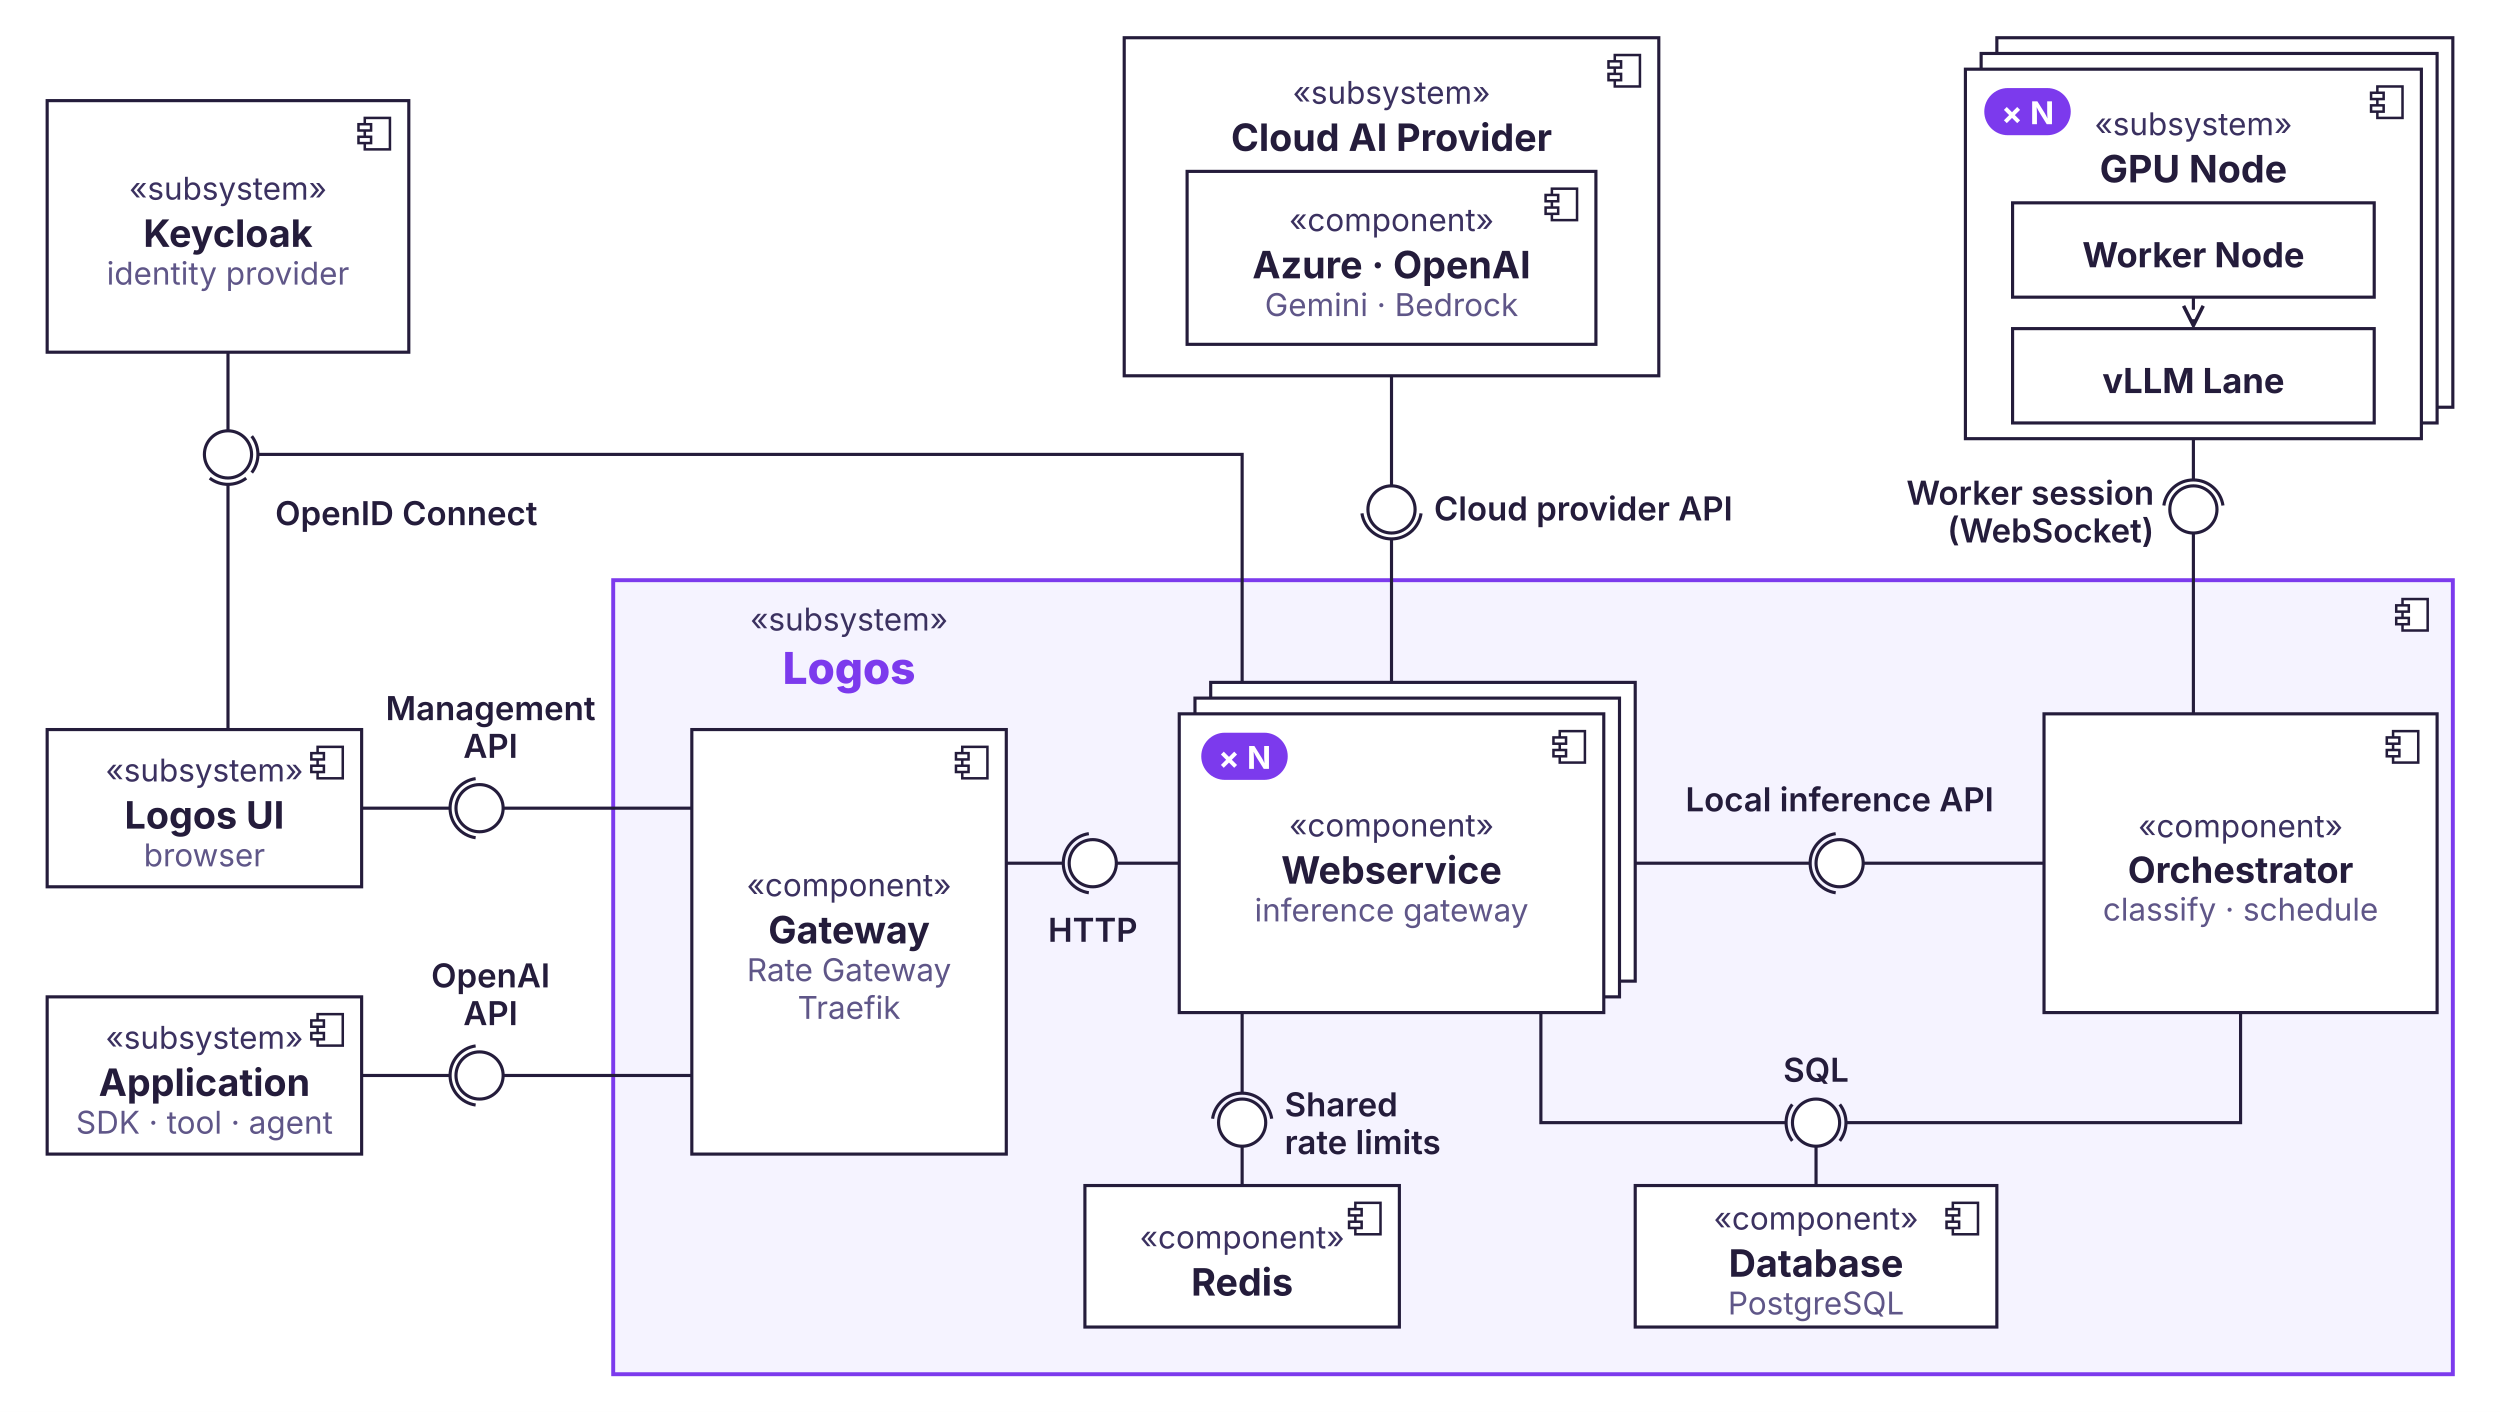
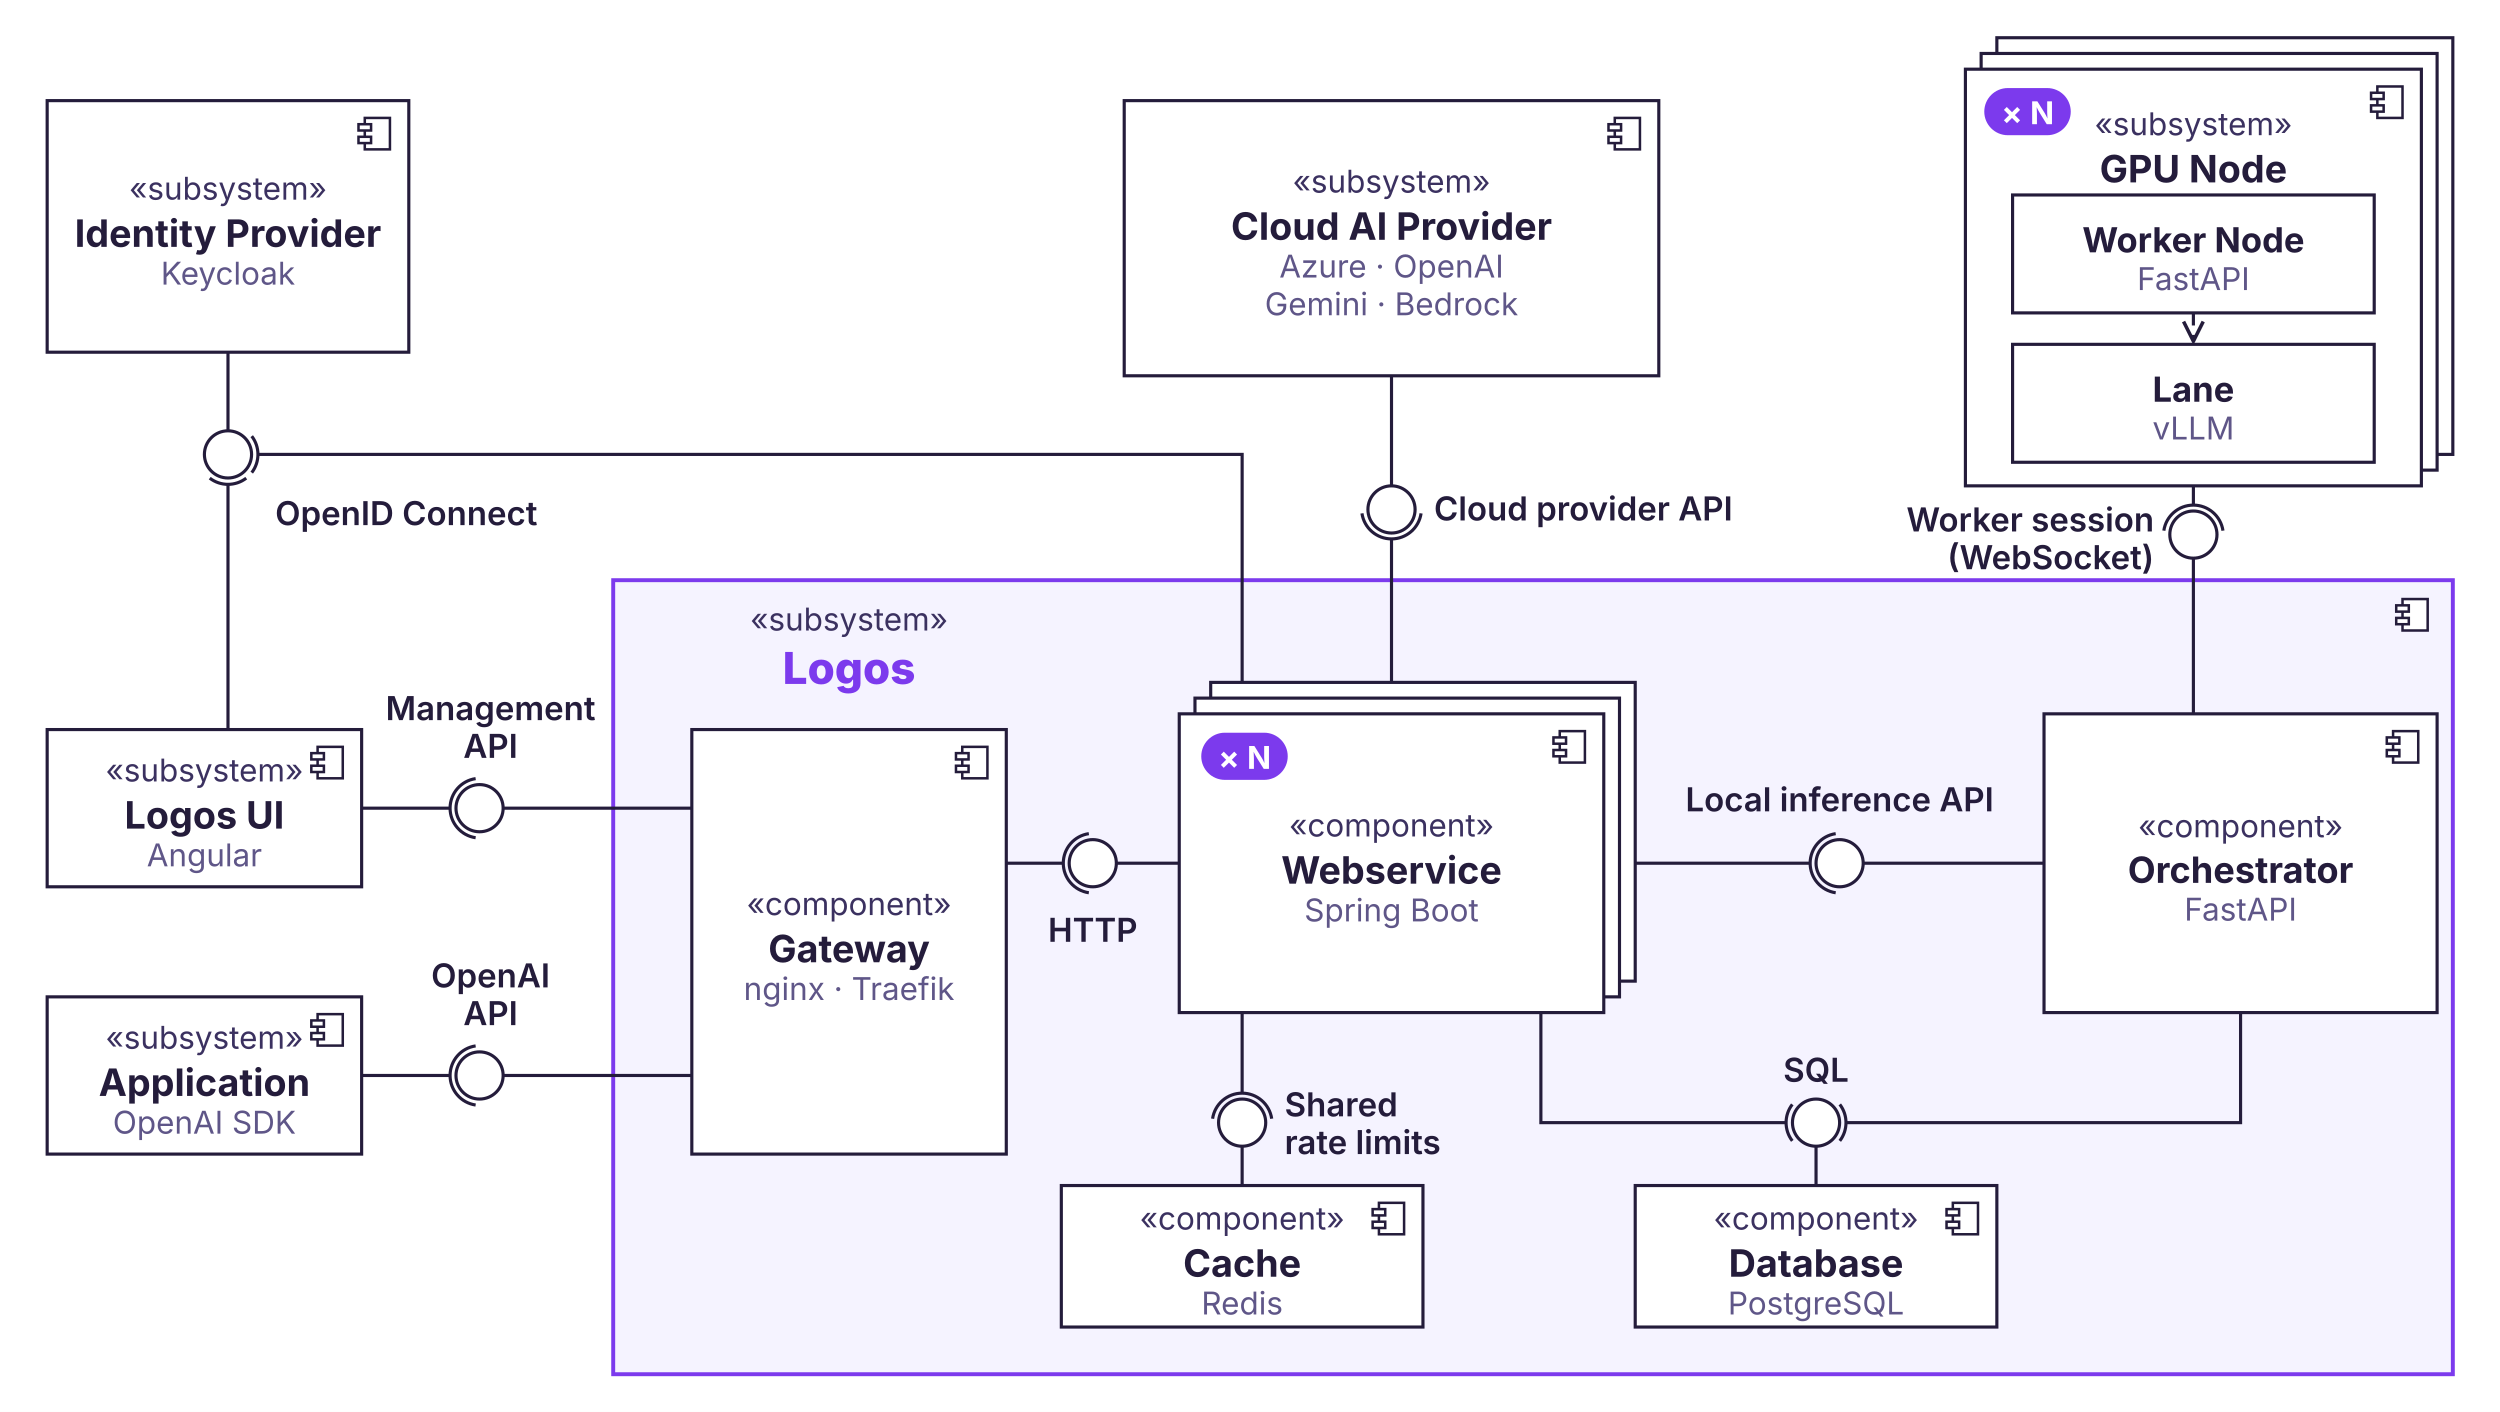
<svg xmlns="http://www.w3.org/2000/svg" viewBox="0 0 1590 898" width="1590" height="898" font-family="Inter, -apple-system, BlinkMacSystemFont, 'Segoe UI', Helvetica, Arial, sans-serif" role="img" aria-label="UML component diagram of Logos">
  <rect width="1590" height="898" fill="#fff" />
  <defs>
    <marker id="open" viewBox="0 0 12 12" refX="11" refY="6" markerUnits="userSpaceOnUse" markerWidth="15" markerHeight="15" orient="auto">
      <path d="M 1 1 L 11 6 L 1 11" fill="none" stroke="#241c3b" stroke-width="1.8" />
    </marker>
    <marker id="filled" viewBox="0 0 12 12" refX="11" refY="6" markerUnits="userSpaceOnUse" markerWidth="14" markerHeight="14" orient="auto">
      <path d="M 1 1 L 11 6 L 1 11 Z" fill="#241c3b" />
    </marker>
  </defs>
  <g transform="translate(30 24)">
    <rect x="360" y="345" width="1170" height="505" fill="rgba(237,233,254,0.55)" stroke="#7c3aed" stroke-width="2.5" />
    <g transform="translate(1494 357)" fill="#fff" stroke="#241c3b" stroke-width="1.6">
      <rect x="4" y="0" width="16" height="20" />
      <rect x="0" y="4" width="8" height="4" />
      <rect x="0" y="12" width="8" height="4" />
    </g>
    <text x="510" y="377" text-anchor="middle" font-size="20" font-weight="400" fill="#3b3160">«subsystem»</text>
    <text x="510" y="411" text-anchor="middle" font-size="28" font-weight="800" fill="#7c3aed">Logos</text>
    <path d="M 200 490 H 256 M 290 490 H 410" fill="none" stroke="#241c3b" stroke-width="2" />
    <path d="M 200 660 H 256 M 290 660 H 410" fill="none" stroke="#241c3b" stroke-width="2" />
    <path d="M 610 525 H 646 M 680 525 H 720" fill="none" stroke="#241c3b" stroke-width="2" />
    <path d="M 855 410 V 319 M 855 285 V 215" fill="none" stroke="#241c3b" stroke-width="2" />
    <path d="M 1010 525 H 1121 M 1155 525 H 1270" fill="none" stroke="#241c3b" stroke-width="2" />
-     <path d="M 1365 255 V 281 M 1365 315 V 430" fill="none" stroke="#241c3b" stroke-width="2" />
+     <path d="M 1365 285 V 297 M 1365 331 V 430" fill="none" stroke="#241c3b" stroke-width="2" />
    <path d="M 115 200 V 250" fill="none" stroke="#241c3b" stroke-width="2" />
    <path d="M 115 440 V 284" fill="none" stroke="#241c3b" stroke-width="2" />
    <path d="M 760 410 V 265 H 134" fill="none" stroke="#241c3b" stroke-width="2" />
    <path d="M 760 620 V 671 M 760 705 V 730" fill="none" stroke="#241c3b" stroke-width="2" />
    <path d="M 950 620 V 690 H 1106" fill="none" stroke="#241c3b" stroke-width="2" />
    <path d="M 1395 620 V 690 H 1144" fill="none" stroke="#241c3b" stroke-width="2" />
    <path d="M 1125 705 V 730" fill="none" stroke="#241c3b" stroke-width="2" />
    <rect x="0" y="40" width="230" height="160" fill="#fff" stroke="#241c3b" stroke-width="2" />
    <g transform="translate(198 51)" fill="#fff" stroke="#241c3b" stroke-width="1.6">
      <rect x="4" y="0" width="16" height="20" />
      <rect x="0" y="4" width="8" height="4" />
      <rect x="0" y="12" width="8" height="4" />
    </g>
    <text x="115.0" y="103.0" text-anchor="middle" font-size="20" font-weight="400" fill="#3b3160">«subsystem»</text>
-     <text x="115.0" y="133.0" text-anchor="middle" font-size="24" font-weight="700" fill="#241c3b">Keycloak</text>
-     <text x="115.0" y="157.0" text-anchor="middle" font-size="20" font-weight="400" fill="#5f5688">identity provider</text>
-     <rect x="685" y="0" width="340" height="215" fill="#fff" stroke="#241c3b" stroke-width="2" />
-     <g transform="translate(993 11)" fill="#fff" stroke="#241c3b" stroke-width="1.6">
+     <text x="115.0" y="133.0" text-anchor="middle" font-size="24" font-weight="700" fill="#241c3b">Identity Provider</text>
+     <text x="115.0" y="157.0" text-anchor="middle" font-size="20" font-weight="400" fill="#5f5688">Keycloak</text>
+     <rect x="685" y="40" width="340" height="175" fill="#fff" stroke="#241c3b" stroke-width="2" />
+     <g transform="translate(993 51)" fill="#fff" stroke="#241c3b" stroke-width="1.6">
      <rect x="4" y="0" width="16" height="20" />
      <rect x="0" y="4" width="8" height="4" />
      <rect x="0" y="12" width="8" height="4" />
    </g>
-     <text x="855.0" y="42" text-anchor="middle" font-size="20" font-weight="400" fill="#3b3160">«subsystem»</text>
-     <text x="855.0" y="72" text-anchor="middle" font-size="24" font-weight="700" fill="#241c3b">Cloud AI Provider</text>
-     <rect x="725" y="85" width="260" height="110" fill="#fff" stroke="#241c3b" stroke-width="2" />
-     <g transform="translate(953 96)" fill="#fff" stroke="#241c3b" stroke-width="1.6">
-       <rect x="4" y="0" width="16" height="20" />
-       <rect x="0" y="4" width="8" height="4" />
-       <rect x="0" y="12" width="8" height="4" />
-     </g>
-     <text x="855.0" y="123.0" text-anchor="middle" font-size="20" font-weight="400" fill="#3b3160">«component»</text>
-     <text x="855.0" y="153.0" text-anchor="middle" font-size="24" font-weight="700" fill="#241c3b">Azure · OpenAI</text>
-     <text x="855.0" y="177.0" text-anchor="middle" font-size="20" font-weight="400" fill="#5f5688">Gemini · Bedrock</text>
-     <rect x="1240" y="0" width="290" height="235" fill="#fff" stroke="#241c3b" stroke-width="2" />
-     <rect x="1230" y="10" width="290" height="235" fill="#fff" stroke="#241c3b" stroke-width="2" />
-     <rect x="1220" y="20" width="290" height="235" fill="#fff" stroke="#241c3b" stroke-width="2" />
+     <text x="855.0" y="98.5" text-anchor="middle" font-size="20" font-weight="400" fill="#3b3160">«subsystem»</text>
+     <text x="855.0" y="128.5" text-anchor="middle" font-size="24" font-weight="700" fill="#241c3b">Cloud AI Provider</text>
+     <text x="855.0" y="152.5" text-anchor="middle" font-size="20" font-weight="400" fill="#5f5688">Azure · OpenAI</text>
+     <text x="855.0" y="176.5" text-anchor="middle" font-size="20" font-weight="400" fill="#5f5688">Gemini · Bedrock</text>
+     <rect x="1240" y="0" width="290" height="265" fill="#fff" stroke="#241c3b" stroke-width="2" />
+     <rect x="1230" y="10" width="290" height="265" fill="#fff" stroke="#241c3b" stroke-width="2" />
+     <rect x="1220" y="20" width="290" height="265" fill="#fff" stroke="#241c3b" stroke-width="2" />
    <g transform="translate(1478 31)" fill="#fff" stroke="#241c3b" stroke-width="1.6">
      <rect x="4" y="0" width="16" height="20" />
      <rect x="0" y="4" width="8" height="4" />
      <rect x="0" y="12" width="8" height="4" />
    </g>
    <text x="1365.0" y="62" text-anchor="middle" font-size="20" font-weight="400" fill="#3b3160">«subsystem»</text>
    <text x="1365.0" y="92" text-anchor="middle" font-size="24" font-weight="700" fill="#241c3b">GPU Node</text>
    <rect x="1232" y="32" width="55" height="30" rx="15.0" fill="#7c3aed" />
    <text x="1259.6" y="55" text-anchor="middle" font-size="20" font-weight="700" fill="#fff">× N</text>
-     <rect x="1250" y="105" width="230" height="60" fill="#fff" stroke="#241c3b" stroke-width="2" />
-     <text x="1365.0" y="146.0" text-anchor="middle" font-size="22" font-weight="700" fill="#241c3b">Worker Node</text>
-     <rect x="1250" y="185" width="230" height="60" fill="#fff" stroke="#241c3b" stroke-width="2" />
-     <text x="1365.0" y="226.0" text-anchor="middle" font-size="22" font-weight="700" fill="#241c3b">vLLM Lane</text>
-     <path d="M 1365 165 V 183" fill="none" stroke="#241c3b" stroke-width="2" stroke-dasharray="8 6" marker-end="url(#open)" />
+     <rect x="1250" y="100" width="230" height="75" fill="#fff" stroke="#241c3b" stroke-width="2" />
+     <text x="1365.0" y="136.5" text-anchor="middle" font-size="22" font-weight="700" fill="#241c3b">Worker Node</text>
+     <text x="1365.0" y="160.5" text-anchor="middle" font-size="20" font-weight="400" fill="#5f5688">FastAPI</text>
+     <rect x="1250" y="195" width="230" height="75" fill="#fff" stroke="#241c3b" stroke-width="2" />
+     <text x="1365.0" y="231.5" text-anchor="middle" font-size="22" font-weight="700" fill="#241c3b">Lane</text>
+     <text x="1365.0" y="255.5" text-anchor="middle" font-size="20" font-weight="400" fill="#5f5688">vLLM</text>
+     <path d="M 1365 175 V 193" fill="none" stroke="#241c3b" stroke-width="2" stroke-dasharray="8 6" marker-end="url(#open)" />
    <rect x="0" y="440" width="200" height="100" fill="#fff" stroke="#241c3b" stroke-width="2" />
    <g transform="translate(168 451)" fill="#fff" stroke="#241c3b" stroke-width="1.6">
      <rect x="4" y="0" width="16" height="20" />
      <rect x="0" y="4" width="8" height="4" />
      <rect x="0" y="12" width="8" height="4" />
    </g>
    <text x="100.0" y="473.0" text-anchor="middle" font-size="20" font-weight="400" fill="#3b3160">«subsystem»</text>
    <text x="100.0" y="503.0" text-anchor="middle" font-size="24" font-weight="700" fill="#241c3b">Logos UI</text>
-     <text x="100.0" y="527.0" text-anchor="middle" font-size="20" font-weight="400" fill="#5f5688">browser</text>
+     <text x="100.0" y="527.0" text-anchor="middle" font-size="20" font-weight="400" fill="#5f5688">Angular</text>
    <rect x="0" y="610" width="200" height="100" fill="#fff" stroke="#241c3b" stroke-width="2" />
    <g transform="translate(168 621)" fill="#fff" stroke="#241c3b" stroke-width="1.6">
      <rect x="4" y="0" width="16" height="20" />
      <rect x="0" y="4" width="8" height="4" />
      <rect x="0" y="12" width="8" height="4" />
    </g>
    <text x="100.0" y="643.0" text-anchor="middle" font-size="20" font-weight="400" fill="#3b3160">«subsystem»</text>
    <text x="100.0" y="673.0" text-anchor="middle" font-size="24" font-weight="700" fill="#241c3b">Application</text>
-     <text x="100.0" y="697.0" text-anchor="middle" font-size="20" font-weight="400" fill="#5f5688">SDK · tool · agent</text>
+     <text x="100.0" y="697.0" text-anchor="middle" font-size="20" font-weight="400" fill="#5f5688">OpenAI SDK</text>
    <rect x="410" y="440" width="200" height="270" fill="#fff" stroke="#241c3b" stroke-width="2" />
    <g transform="translate(578 451)" fill="#fff" stroke="#241c3b" stroke-width="1.6">
      <rect x="4" y="0" width="16" height="20" />
      <rect x="0" y="4" width="8" height="4" />
      <rect x="0" y="12" width="8" height="4" />
    </g>
-     <text x="510.0" y="546.0" text-anchor="middle" font-size="20" font-weight="400" fill="#3b3160">«component»</text>
-     <text x="510.0" y="576.0" text-anchor="middle" font-size="24" font-weight="700" fill="#241c3b">Gateway</text>
-     <text x="510.0" y="600.0" text-anchor="middle" font-size="20" font-weight="400" fill="#5f5688">Rate Gateway</text>
-     <text x="510.0" y="624.0" text-anchor="middle" font-size="20" font-weight="400" fill="#5f5688">Traefik</text>
+     <text x="510.0" y="558.0" text-anchor="middle" font-size="20" font-weight="400" fill="#3b3160">«component»</text>
+     <text x="510.0" y="588.0" text-anchor="middle" font-size="24" font-weight="700" fill="#241c3b">Gateway</text>
+     <text x="510.0" y="612.0" text-anchor="middle" font-size="20" font-weight="400" fill="#5f5688">nginx · Traefik</text>
    <rect x="740" y="410" width="270" height="190" fill="#fff" stroke="#241c3b" stroke-width="2" />
    <rect x="730" y="420" width="270" height="190" fill="#fff" stroke="#241c3b" stroke-width="2" />
    <rect x="720" y="430" width="270" height="190" fill="#fff" stroke="#241c3b" stroke-width="2" />
    <g transform="translate(958 441)" fill="#fff" stroke="#241c3b" stroke-width="1.6">
      <rect x="4" y="0" width="16" height="20" />
      <rect x="0" y="4" width="8" height="4" />
      <rect x="0" y="12" width="8" height="4" />
    </g>
    <text x="855.0" y="508.0" text-anchor="middle" font-size="20" font-weight="400" fill="#3b3160">«component»</text>
    <text x="855.0" y="538.0" text-anchor="middle" font-size="24" font-weight="700" fill="#241c3b">Webservice</text>
-     <text x="855.0" y="562.0" text-anchor="middle" font-size="20" font-weight="400" fill="#5f5688">inference gateway</text>
+     <text x="855.0" y="562.0" text-anchor="middle" font-size="20" font-weight="400" fill="#5f5688">Spring Boot</text>
    <rect x="734" y="442" width="55" height="30" rx="15.0" fill="#7c3aed" />
    <text x="761.6" y="465" text-anchor="middle" font-size="20" font-weight="700" fill="#fff">× N</text>
    <rect x="1270" y="430" width="250" height="190" fill="#fff" stroke="#241c3b" stroke-width="2" />
    <g transform="translate(1488 441)" fill="#fff" stroke="#241c3b" stroke-width="1.6">
      <rect x="4" y="0" width="16" height="20" />
      <rect x="0" y="4" width="8" height="4" />
      <rect x="0" y="12" width="8" height="4" />
    </g>
    <text x="1395.0" y="508.5" text-anchor="middle" font-size="20" font-weight="400" fill="#3b3160">«component»</text>
    <text x="1395.0" y="537.5" text-anchor="middle" font-size="23" font-weight="700" fill="#241c3b">Orchestrator</text>
-     <text x="1395.0" y="561.5" text-anchor="middle" font-size="20" font-weight="400" fill="#5f5688">classify · schedule</text>
-     <rect x="660" y="730" width="200" height="90" fill="#fff" stroke="#241c3b" stroke-width="2" />
-     <g transform="translate(828 741)" fill="#fff" stroke="#241c3b" stroke-width="1.6">
+     <text x="1395.0" y="561.5" text-anchor="middle" font-size="20" font-weight="400" fill="#5f5688">FastAPI</text>
+     <rect x="645" y="730" width="230" height="90" fill="#fff" stroke="#241c3b" stroke-width="2" />
+     <g transform="translate(843 741)" fill="#fff" stroke="#241c3b" stroke-width="1.6">
      <rect x="4" y="0" width="16" height="20" />
      <rect x="0" y="4" width="8" height="4" />
      <rect x="0" y="12" width="8" height="4" />
    </g>
-     <text x="760.0" y="770.0" text-anchor="middle" font-size="20" font-weight="400" fill="#3b3160">«component»</text>
-     <text x="760.0" y="800.0" text-anchor="middle" font-size="24" font-weight="700" fill="#241c3b">Redis</text>
+     <text x="760.0" y="758.0" text-anchor="middle" font-size="20" font-weight="400" fill="#3b3160">«component»</text>
+     <text x="760.0" y="788.0" text-anchor="middle" font-size="24" font-weight="700" fill="#241c3b">Cache</text>
+     <text x="760.0" y="812.0" text-anchor="middle" font-size="20" font-weight="400" fill="#5f5688">Redis</text>
    <rect x="1010" y="730" width="230" height="90" fill="#fff" stroke="#241c3b" stroke-width="2" />
    <g transform="translate(1208 741)" fill="#fff" stroke="#241c3b" stroke-width="1.6">
      <rect x="4" y="0" width="16" height="20" />
      <rect x="0" y="4" width="8" height="4" />
      <rect x="0" y="12" width="8" height="4" />
    </g>
    <text x="1125.0" y="758.0" text-anchor="middle" font-size="20" font-weight="400" fill="#3b3160">«component»</text>
    <text x="1125.0" y="788.0" text-anchor="middle" font-size="24" font-weight="700" fill="#241c3b">Database</text>
    <text x="1125.0" y="812.0" text-anchor="middle" font-size="20" font-weight="400" fill="#5f5688">PostgreSQL</text>
    <path d="M 272.5 508.8 A 19 19 0 0 1 272.5 471.2" fill="none" stroke="#241c3b" stroke-width="2" />
    <circle cx="275" cy="490" r="15" fill="#fff" stroke="#241c3b" stroke-width="2" />
    <text x="282" y="434" text-anchor="middle" font-size="21" font-weight="600" fill="#241c3b">Management</text>
    <text x="282" y="458" text-anchor="middle" font-size="21" font-weight="600" fill="#241c3b">API</text>
    <path d="M 272.5 678.8 A 19 19 0 0 1 272.5 641.2" fill="none" stroke="#241c3b" stroke-width="2" />
    <circle cx="275" cy="660" r="15" fill="#fff" stroke="#241c3b" stroke-width="2" />
    <text x="282" y="604" text-anchor="middle" font-size="21" font-weight="600" fill="#241c3b">OpenAI</text>
    <text x="282" y="628" text-anchor="middle" font-size="21" font-weight="600" fill="#241c3b">API</text>
    <path d="M 126.6 280.1 A 19 19 0 0 1 103.4 280.1" fill="none" stroke="#241c3b" stroke-width="2" />
    <path d="M 130.1 253.4 A 19 19 0 0 1 130.1 276.6" fill="none" stroke="#241c3b" stroke-width="2" />
    <circle cx="115" cy="265" r="15" fill="#fff" stroke="#241c3b" stroke-width="2" />
    <text x="145" y="310" text-anchor="start" font-size="21" font-weight="600" fill="#241c3b">OpenID Connect</text>
    <path d="M 873.8 302.5 A 19 19 0 0 1 836.2 302.5" fill="none" stroke="#241c3b" stroke-width="2" />
    <circle cx="855" cy="300" r="15" fill="#fff" stroke="#241c3b" stroke-width="2" />
    <text x="882" y="307" text-anchor="start" font-size="21" font-weight="600" fill="#241c3b">Cloud provider API</text>
    <path d="M 662.5 543.8 A 19 19 0 0 1 662.5 506.2" fill="none" stroke="#241c3b" stroke-width="2" />
    <circle cx="665" cy="525" r="15" fill="#fff" stroke="#241c3b" stroke-width="2" />
    <text x="665" y="575" text-anchor="middle" font-size="21" font-weight="600" fill="#241c3b">HTTP</text>
    <path d="M 1137.5 543.8 A 19 19 0 0 1 1137.5 506.2" fill="none" stroke="#241c3b" stroke-width="2" />
    <circle cx="1140" cy="525" r="15" fill="#fff" stroke="#241c3b" stroke-width="2" />
    <text x="1140" y="492" text-anchor="middle" font-size="21" font-weight="600" fill="#241c3b">Local inference API</text>
    <path d="M 741.2 687.5 A 19 19 0 0 1 778.8 687.5" fill="none" stroke="#241c3b" stroke-width="2" />
    <circle cx="760" cy="690" r="15" fill="#fff" stroke="#241c3b" stroke-width="2" />
    <text x="787" y="686" text-anchor="start" font-size="21" font-weight="600" fill="#241c3b">Shared</text>
    <text x="787" y="710" text-anchor="start" font-size="21" font-weight="600" fill="#241c3b">rate limits</text>
    <path d="M 1109.9 701.6 A 19 19 0 0 1 1109.9 678.4" fill="none" stroke="#241c3b" stroke-width="2" />
    <path d="M 1140.1 678.4 A 19 19 0 0 1 1140.1 701.6" fill="none" stroke="#241c3b" stroke-width="2" />
    <circle cx="1125" cy="690" r="15" fill="#fff" stroke="#241c3b" stroke-width="2" />
    <text x="1125" y="664" text-anchor="middle" font-size="21" font-weight="600" fill="#241c3b">SQL</text>
-     <path d="M 1346.2 297.5 A 19 19 0 0 1 1383.8 297.5" fill="none" stroke="#241c3b" stroke-width="2" />
-     <circle cx="1365" cy="300" r="15" fill="#fff" stroke="#241c3b" stroke-width="2" />
-     <text x="1340" y="297" text-anchor="end" font-size="21" font-weight="600" fill="#241c3b">Worker session</text>
-     <text x="1340" y="321" text-anchor="end" font-size="21" font-weight="600" fill="#241c3b">(WebSocket)</text>
+     <path d="M 1346.2 313.5 A 19 19 0 0 1 1383.8 313.5" fill="none" stroke="#241c3b" stroke-width="2" />
+     <circle cx="1365" cy="316" r="15" fill="#fff" stroke="#241c3b" stroke-width="2" />
+     <text x="1340" y="314" text-anchor="end" font-size="21" font-weight="600" fill="#241c3b">Worker session</text>
+     <text x="1340" y="338" text-anchor="end" font-size="21" font-weight="600" fill="#241c3b">(WebSocket)</text>
  </g>
</svg>
